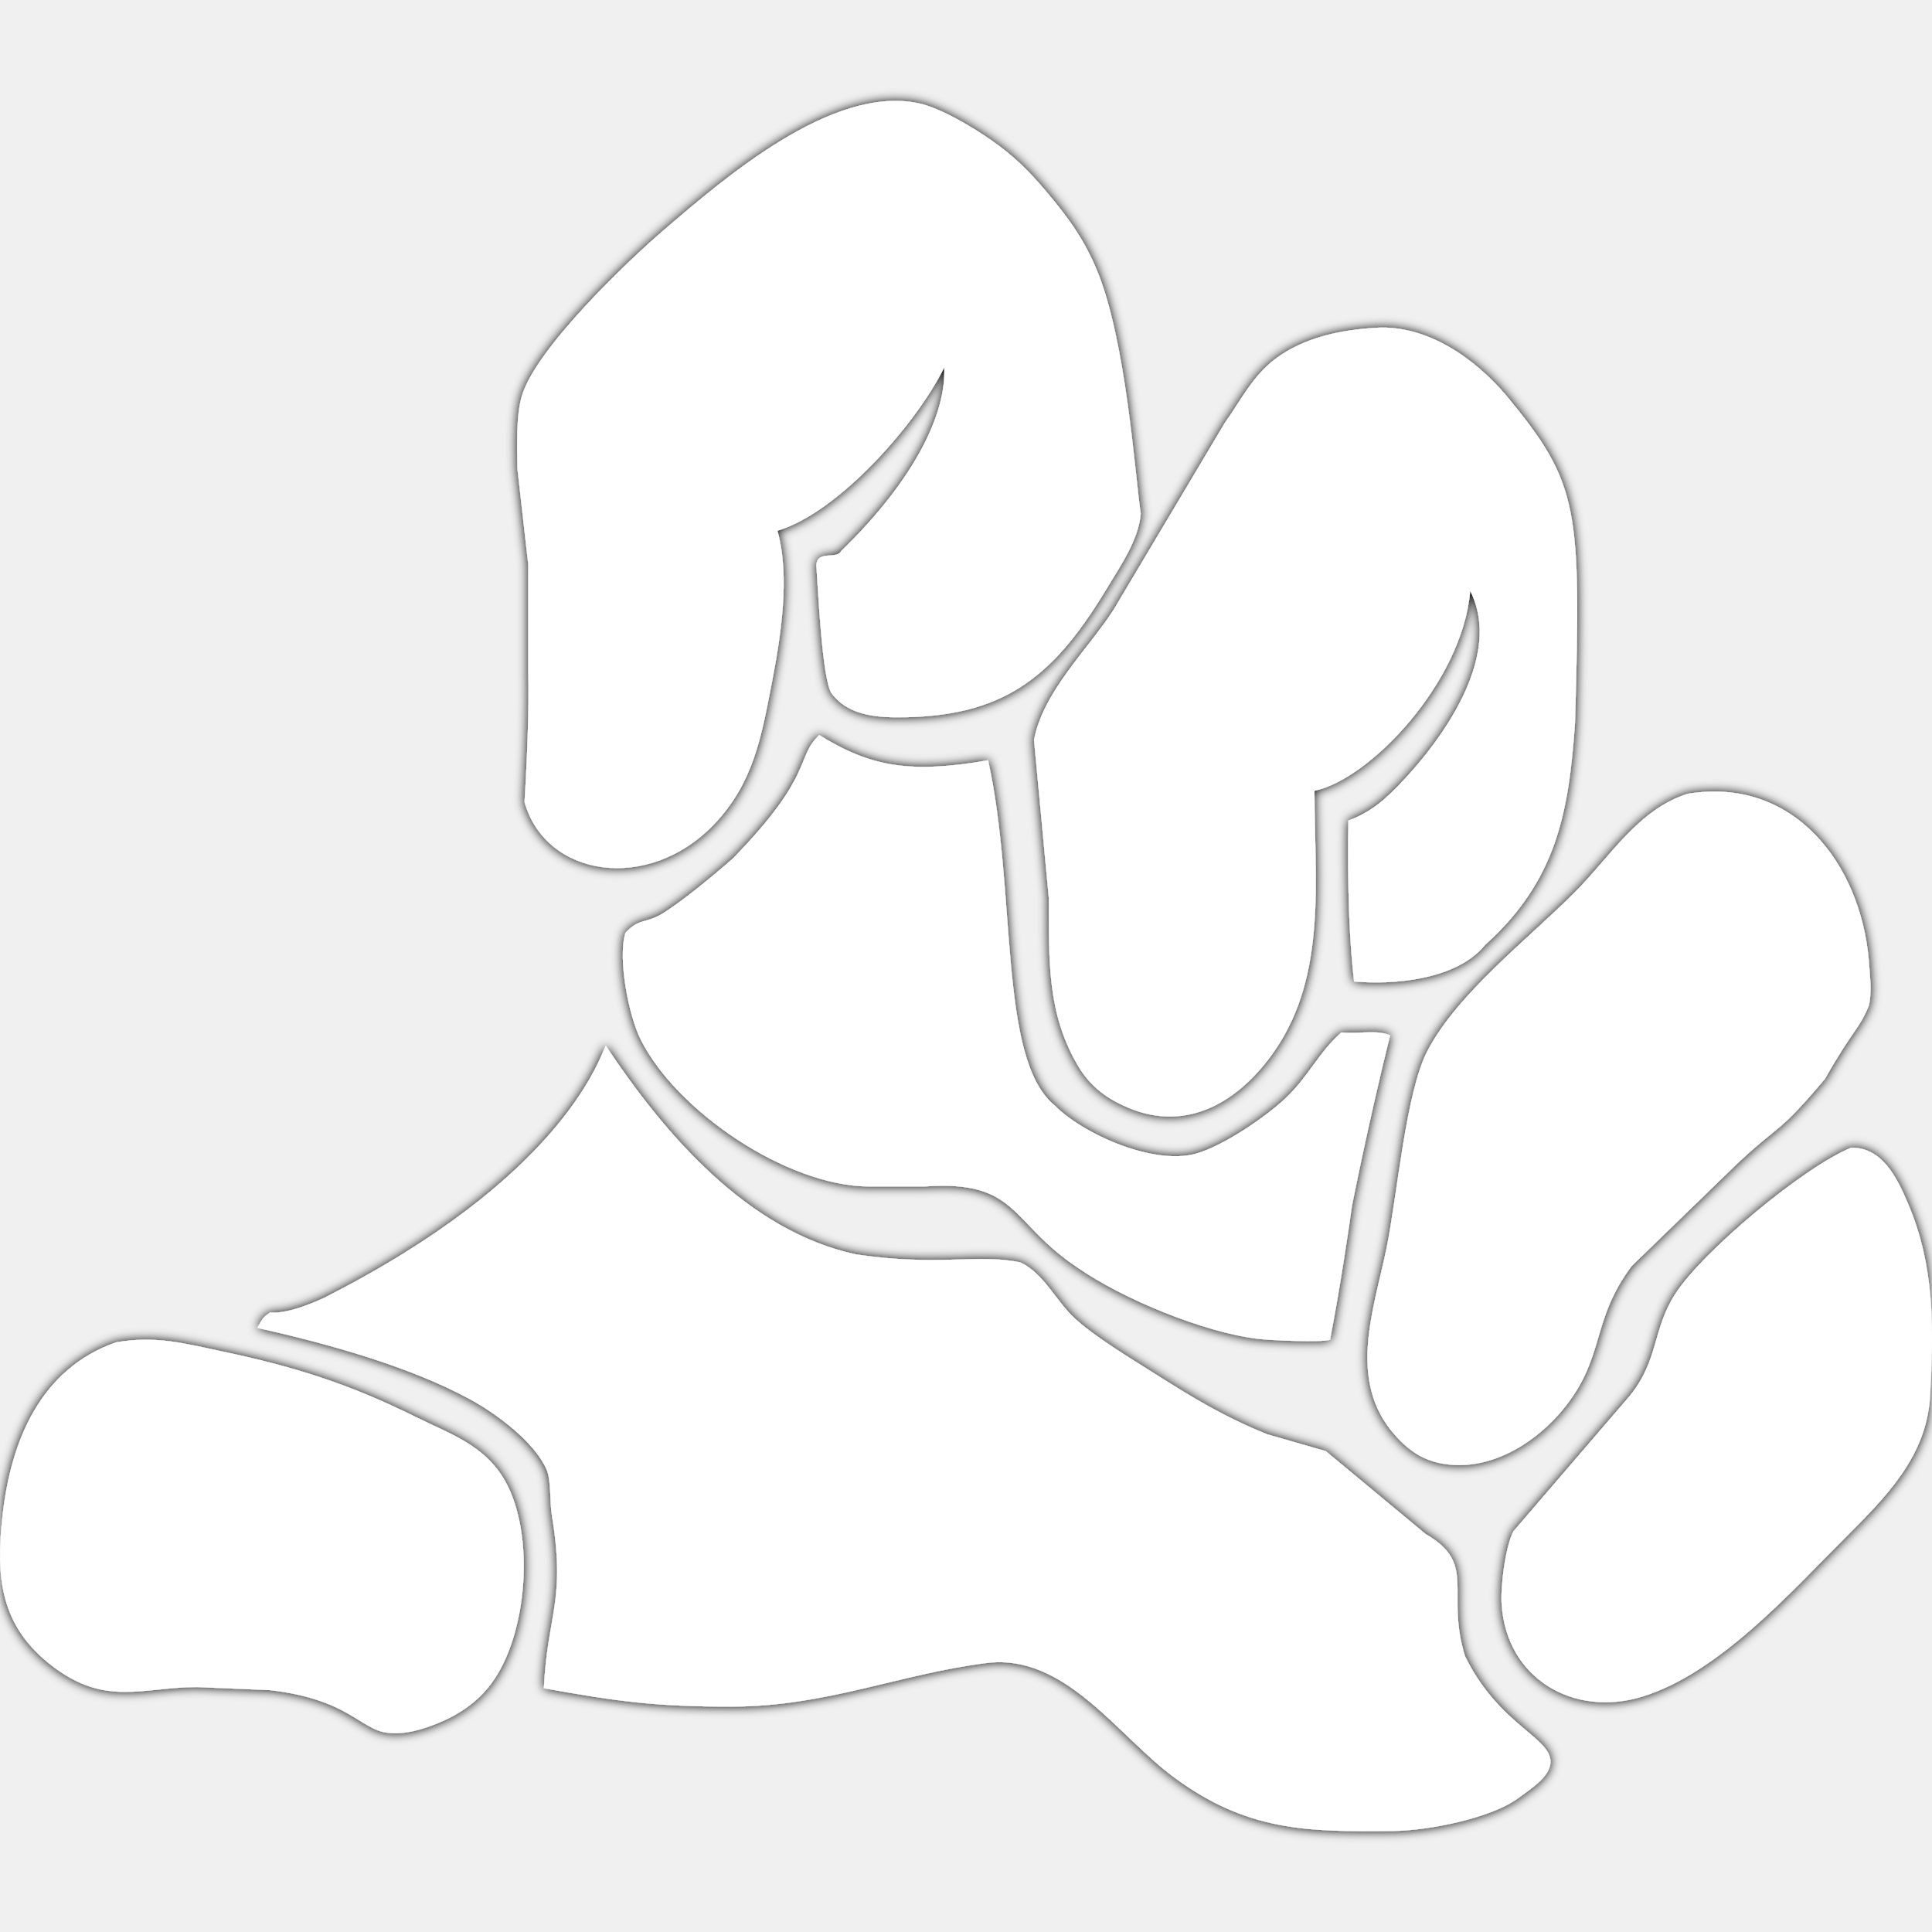
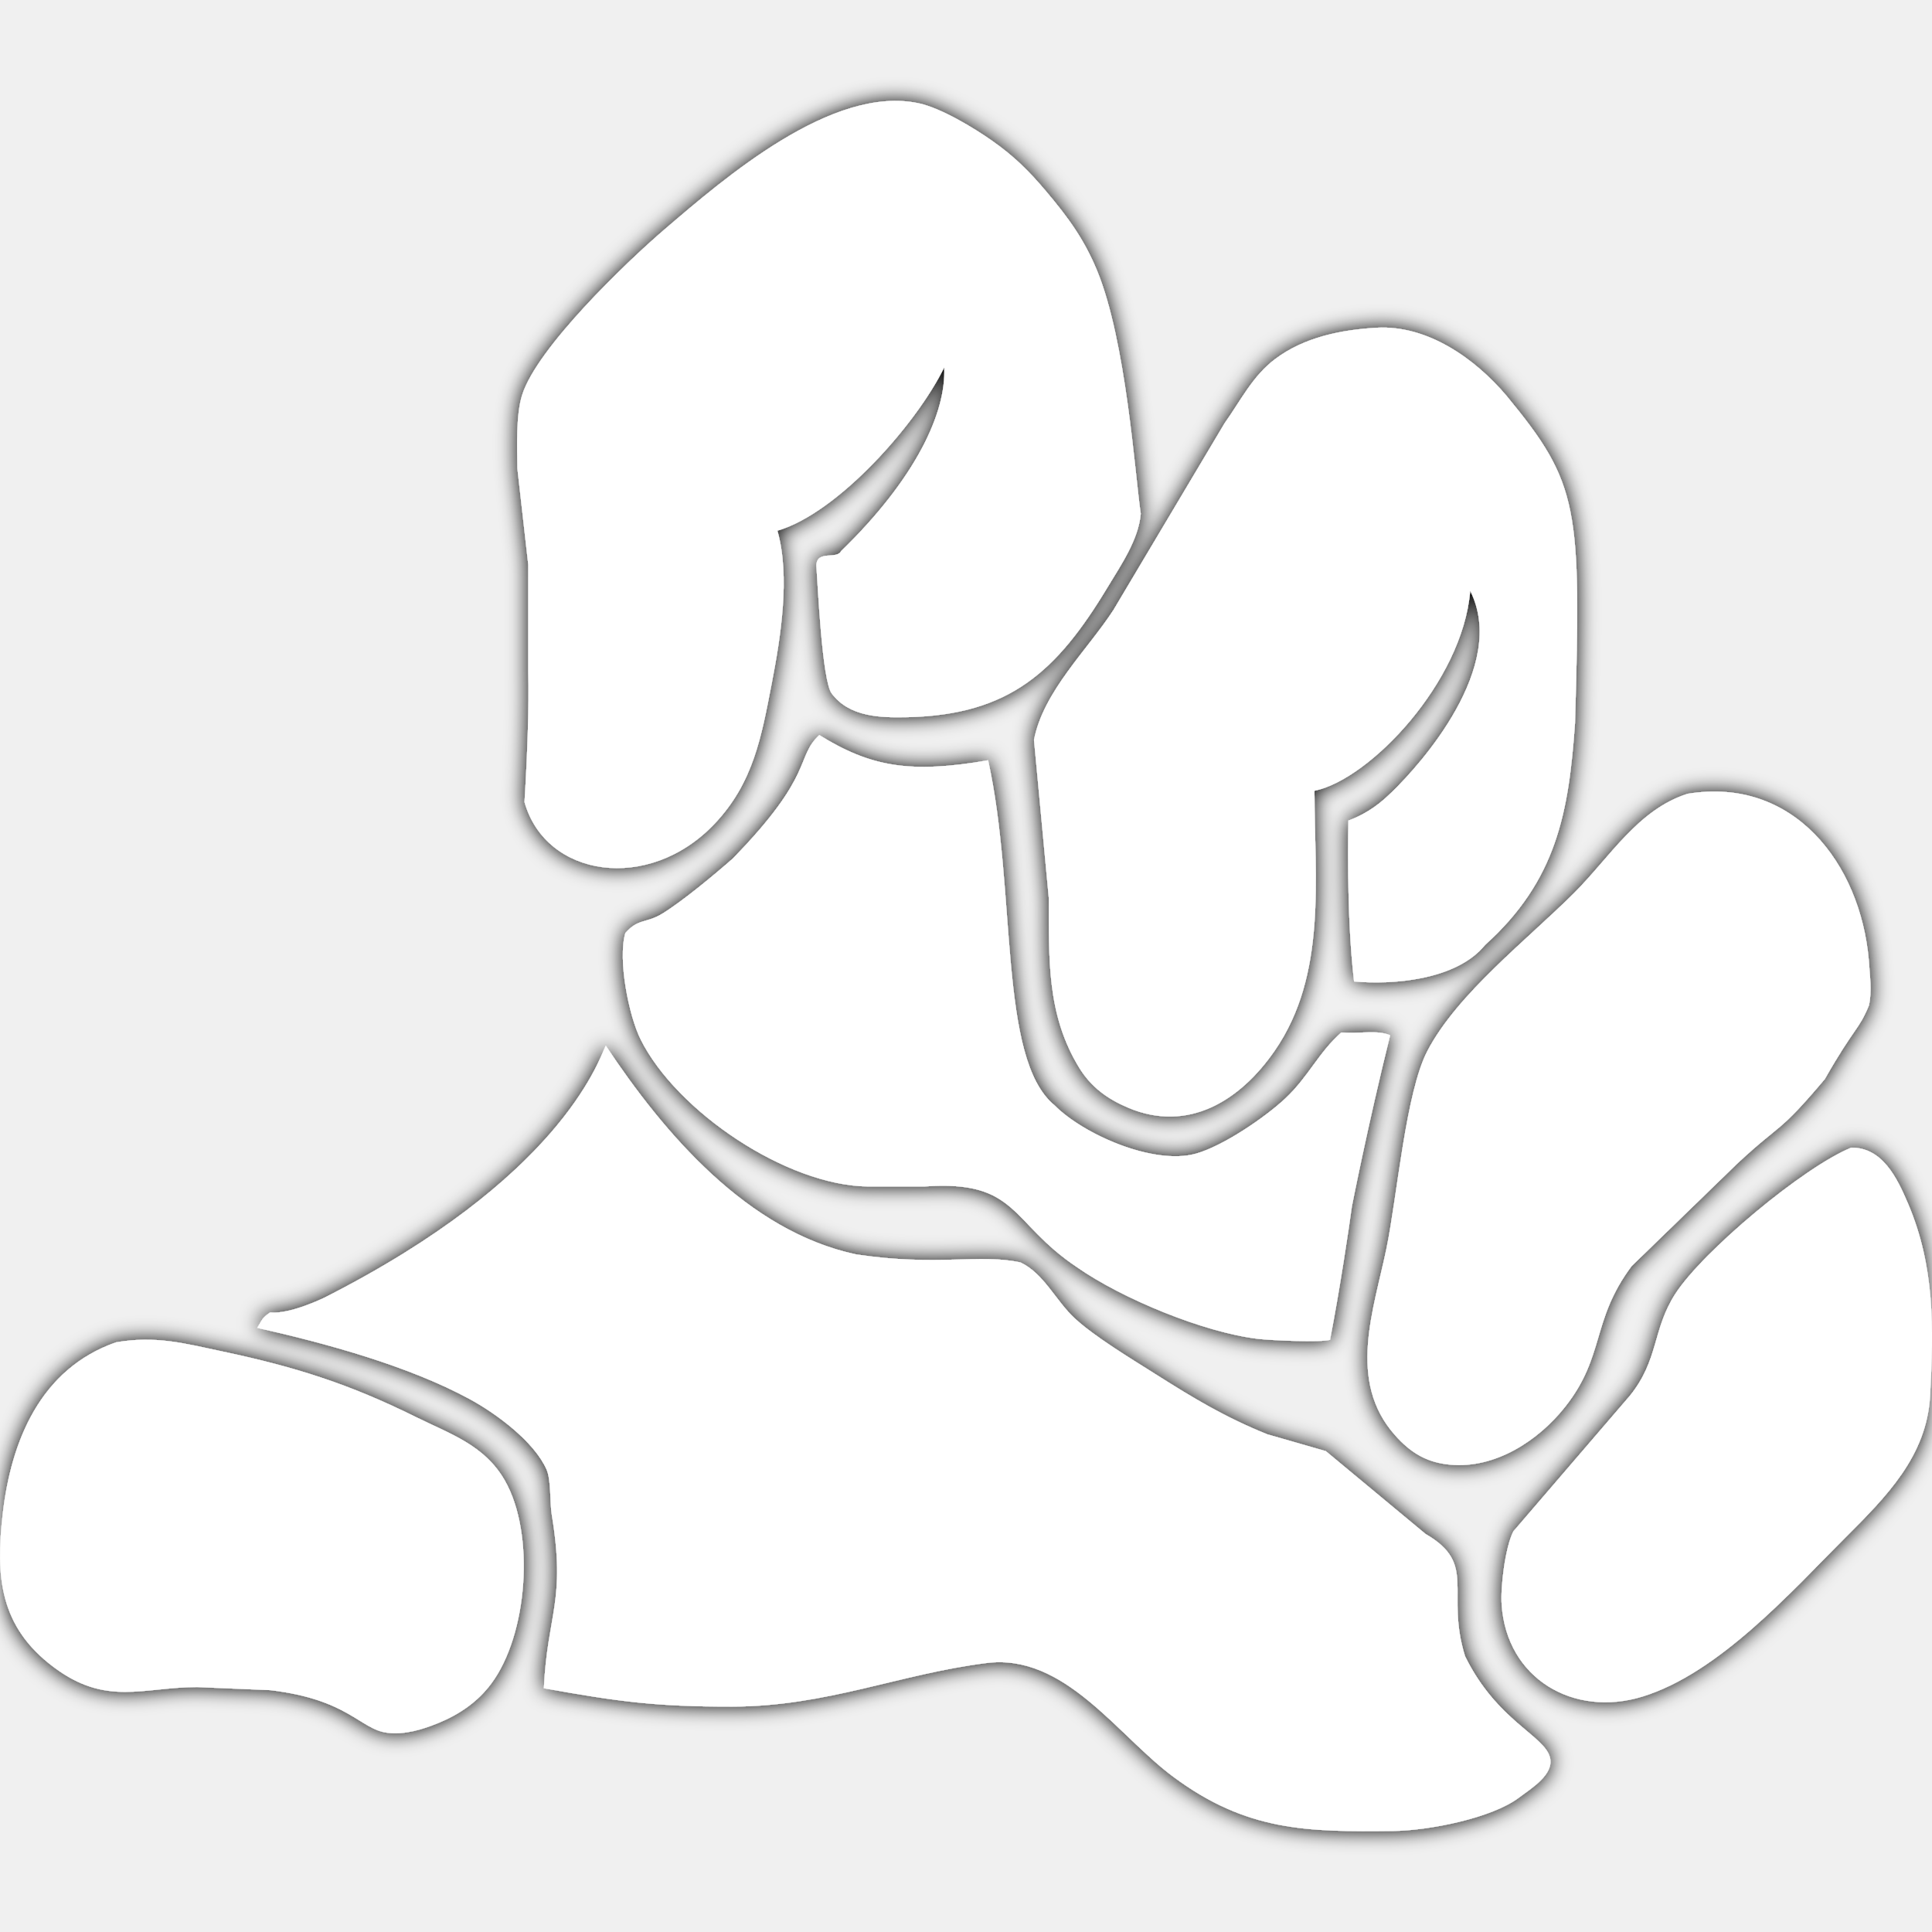
<svg xmlns="http://www.w3.org/2000/svg" width="512" height="512" version="1.1" viewBox="0 0 1866.7 1866.7">
  <defs>
    <filter id="shadow-1" height="300%" width="300%" x="-100%" y="-100%">
      <feFlood flood-color="rgba(0, 0, 0, 1)" result="flood" />
      <feComposite in="flood" in2="SourceGraphic" operator="atop" result="composite" />
-       <feGaussianBlur in="composite" stdDeviation="5" result="blur" />
+       <feGaussianBlur in="composite" stdDeviation="10" result="blur" />
      <feOffset dx="0" dy="0" result="offset" />
      <feComposite in="SourceGraphic" in2="offset" operator="over" />
    </filter>
  </defs>
  <path d="m751.15 512.77c12.563 44.245 3.168 102.8-5.462 147.48-9.941 51.237-17.589 96.138-55.607 136.07-63.527 66.641-162.83 51.455-183.32-21.358 2.731-45.338 4.479-92.642 3.605-125.63v-103.78l-10.488-92.86c-0.218-20.866-1.53-51.619 4.588-71.011 14.202-45.283 100.07-127.87 137.43-159.88 58.393-50.035 162.51-140 245.81-122.03 21.412 4.588 52.985 23.597 71.011 36.325 21.303 15.021 35.505 29.114 52.22 48.943 20.976 24.854 36.652 46.212 49.107 76.473 28.24 68.553 36.598 197.3 42.169 234.88-2.13 25.018-19.228 49.707-32.064 71.011-48.997 81.28-94.553 123.34-193.37 125.58-25.892 0.546-55.989 0-73.196-22.942-9.341-12.454-13.437-104.44-14.858-123.83 0.655-14.967 19.774-5.462 23.871-13.656 71.721-69.59 101.87-133.72 99.688-177.53-26.602 54.35-102.31 140.44-161.14 157.75zm518.92 251.27c0 84.776 12.454 177.58-38.51 251.27-33.32 48.178-83.574 79.587-141.75 54.897-20.102-8.576-35.669-19.938-47.195-38.728-31.682-51.838-29.005-105.86-29.278-163.65l-14.311-152.95c9.013-46.922 52.056-87.234 76.855-125.63l107.28-180.26c15.513-21.795 27.039-45.665 48.888-62.107 28.022-21.085 63.746-28.295 98.104-30.261 49.052-2.731 95.154 29.824 125.63 65.985 70.028 84.994 71.994 106.84 66.04 315.89-6.009 85.923-17.534 152.02-86.906 214.51-27.803 34.304-90.347 38.728-126.62 35.287-7.92-66.04-5.462-155.46-5.462-155.46 19.883-7.429 32.009-17.917 41.732-27.312 28.131-27.093 112.69-121.65 75.981-194.62-7.483 88.381-97.339 182.33-150.49 193.15zm-478.45-53.804c49.653 30.589 87.234 37.417 163.11 24.362 27.913 125.69 9.45 288.25 64.073 333.26 27.803 28.131 95.7 58.12 136.56 46.812 26.219-7.265 66.914-34.959 86.742-53.586 22.286-21.03 32.064-44.409 53.913-63.527 18.408 1.366 34.795-2.731 47.14 2.731-21.849 88.108-36.926 165.24-36.926 165.24-2.786 20.593-11.58 79.86-21.139 129.02-8.849 2.676-56.808 0.601-69.645-0.929-52.493-6.227-131.53-38.947-174.8-69.208-65.221-43.535-56.699-84.503-147.48-78.002h-54.624c-78.603-0.929-184.85-72.649-219.53-142.02-11.58-23.16-22.232-77.183-14.858-102.8 12.4-14.366 20.047-9.231 35.778-18.845 19.774-12.126 50.964-38.182 68.006-53.149 79.969-81.935 60.195-97.558 83.683-119.35zm838.96 56.699c101.93-16.824 166.93 66.969 175.12 160.98 0.819 13.929 3.332 30.098 0 43.699-9.778 23.816-13.71 20.375-42.552 71.011-45.665 54.132-41.077 41.077-84.885 81.935l-101.82 98.814c-39.22 52.657-25.345 86.906-64.292 136.01-25.837 32.72-67.679 59.867-111 55.825-22.833-2.13-38.346-11.635-53.422-28.677-46.321-52.329-20.538-120.61-8.194-180.04 10.433-50.527 18.572-150.76 39.657-191.18 29.06-55.498 97.012-107.77 142.13-152.95 34.358-34.413 61.342-80.187 109.25-95.427zm-1045.3 243.4c56.863 85.322 136.67 179.11 241.82 201.62 78.931 11.908 119.19-0.983 158.9 7.811 22.505 10.597 33.976 36.816 52.166 53.75 19.064 17.807 54.842 39.329 77.456 53.64 37.581 23.816 67.515 41.951 108.76 58.611l56.59 16.278 96.356 80.024c50.636 29.333 18.845 55.661 38.236 118.21 30.753 62.599 76.746 76.528 82.045 97.831 4.151 16.442-18.19 29.879-29.934 38.728-26.602 20.102-87.616 31.846-121.16 32.282-83.683 0.983-141.91 0.382-213.03-52.493-54.187-40.258-104.77-119.24-180.26-109.79-84.011 10.542-154.53 41.951-245.81 42.115-73.141 0.109-109.68-4.752-181.95-17.753 3.332-72.158 21.522-83.738 7.593-167.97-1.857-11.089-0.546-33.211-4.916-43.207-11.799-27.039-48.506-54.132-73.96-68.006-59.212-32.282-139.78-54.241-205.6-69.044 4.698-7.538 4.151-9.341 12.509-14.912 19.282 2.021 52.548-14.366 52.548-14.366 225.92-114.71 263.67-225.98 271.64-243.35zm1203.5 98.486c29.934-0.164 44.136 29.06 54.733 53.968 26.056 60.905 24.854 120.61 21.358 185.72-3.168 58.447-42.442 97.612-81.334 136.56-53.258 53.367-122.9 131.53-196.64 154.2-66.149 20.32-131.04-17.097-136.01-88.654-1.256-17.589 3.441-55.607 11.307-71.011l112.63-131.1c28.022-34.741 21.522-63.636 43.808-98.322 26.602-41.241 124.05-122.68 170.15-141.37zm-1676.7 188.12c38.455-6.719 66.422 1.093 103.78 9.013 69.809 14.858 121.54 31.245 185.72 63.036 33.375 16.551 66.477 27.093 86.196 61.452 29.442 51.401 22.232 149.12-13.219 196.43-13.219 17.698-30.808 29.606-51.128 37.963-15.24 6.227-32.61 11.526-49.161 9.395-26.492-3.332-37.253-32.228-113.23-41.186l-70.519-2.95c-52.439 0-87.671 18.736-138.31-19.064-52.876-39.384-56.372-88.053-49.653-147.81 7.975-70.847 36.489-140.76 109.52-166.27z" fill="#fff" filter="url(#shadow-1)" />
</svg>
